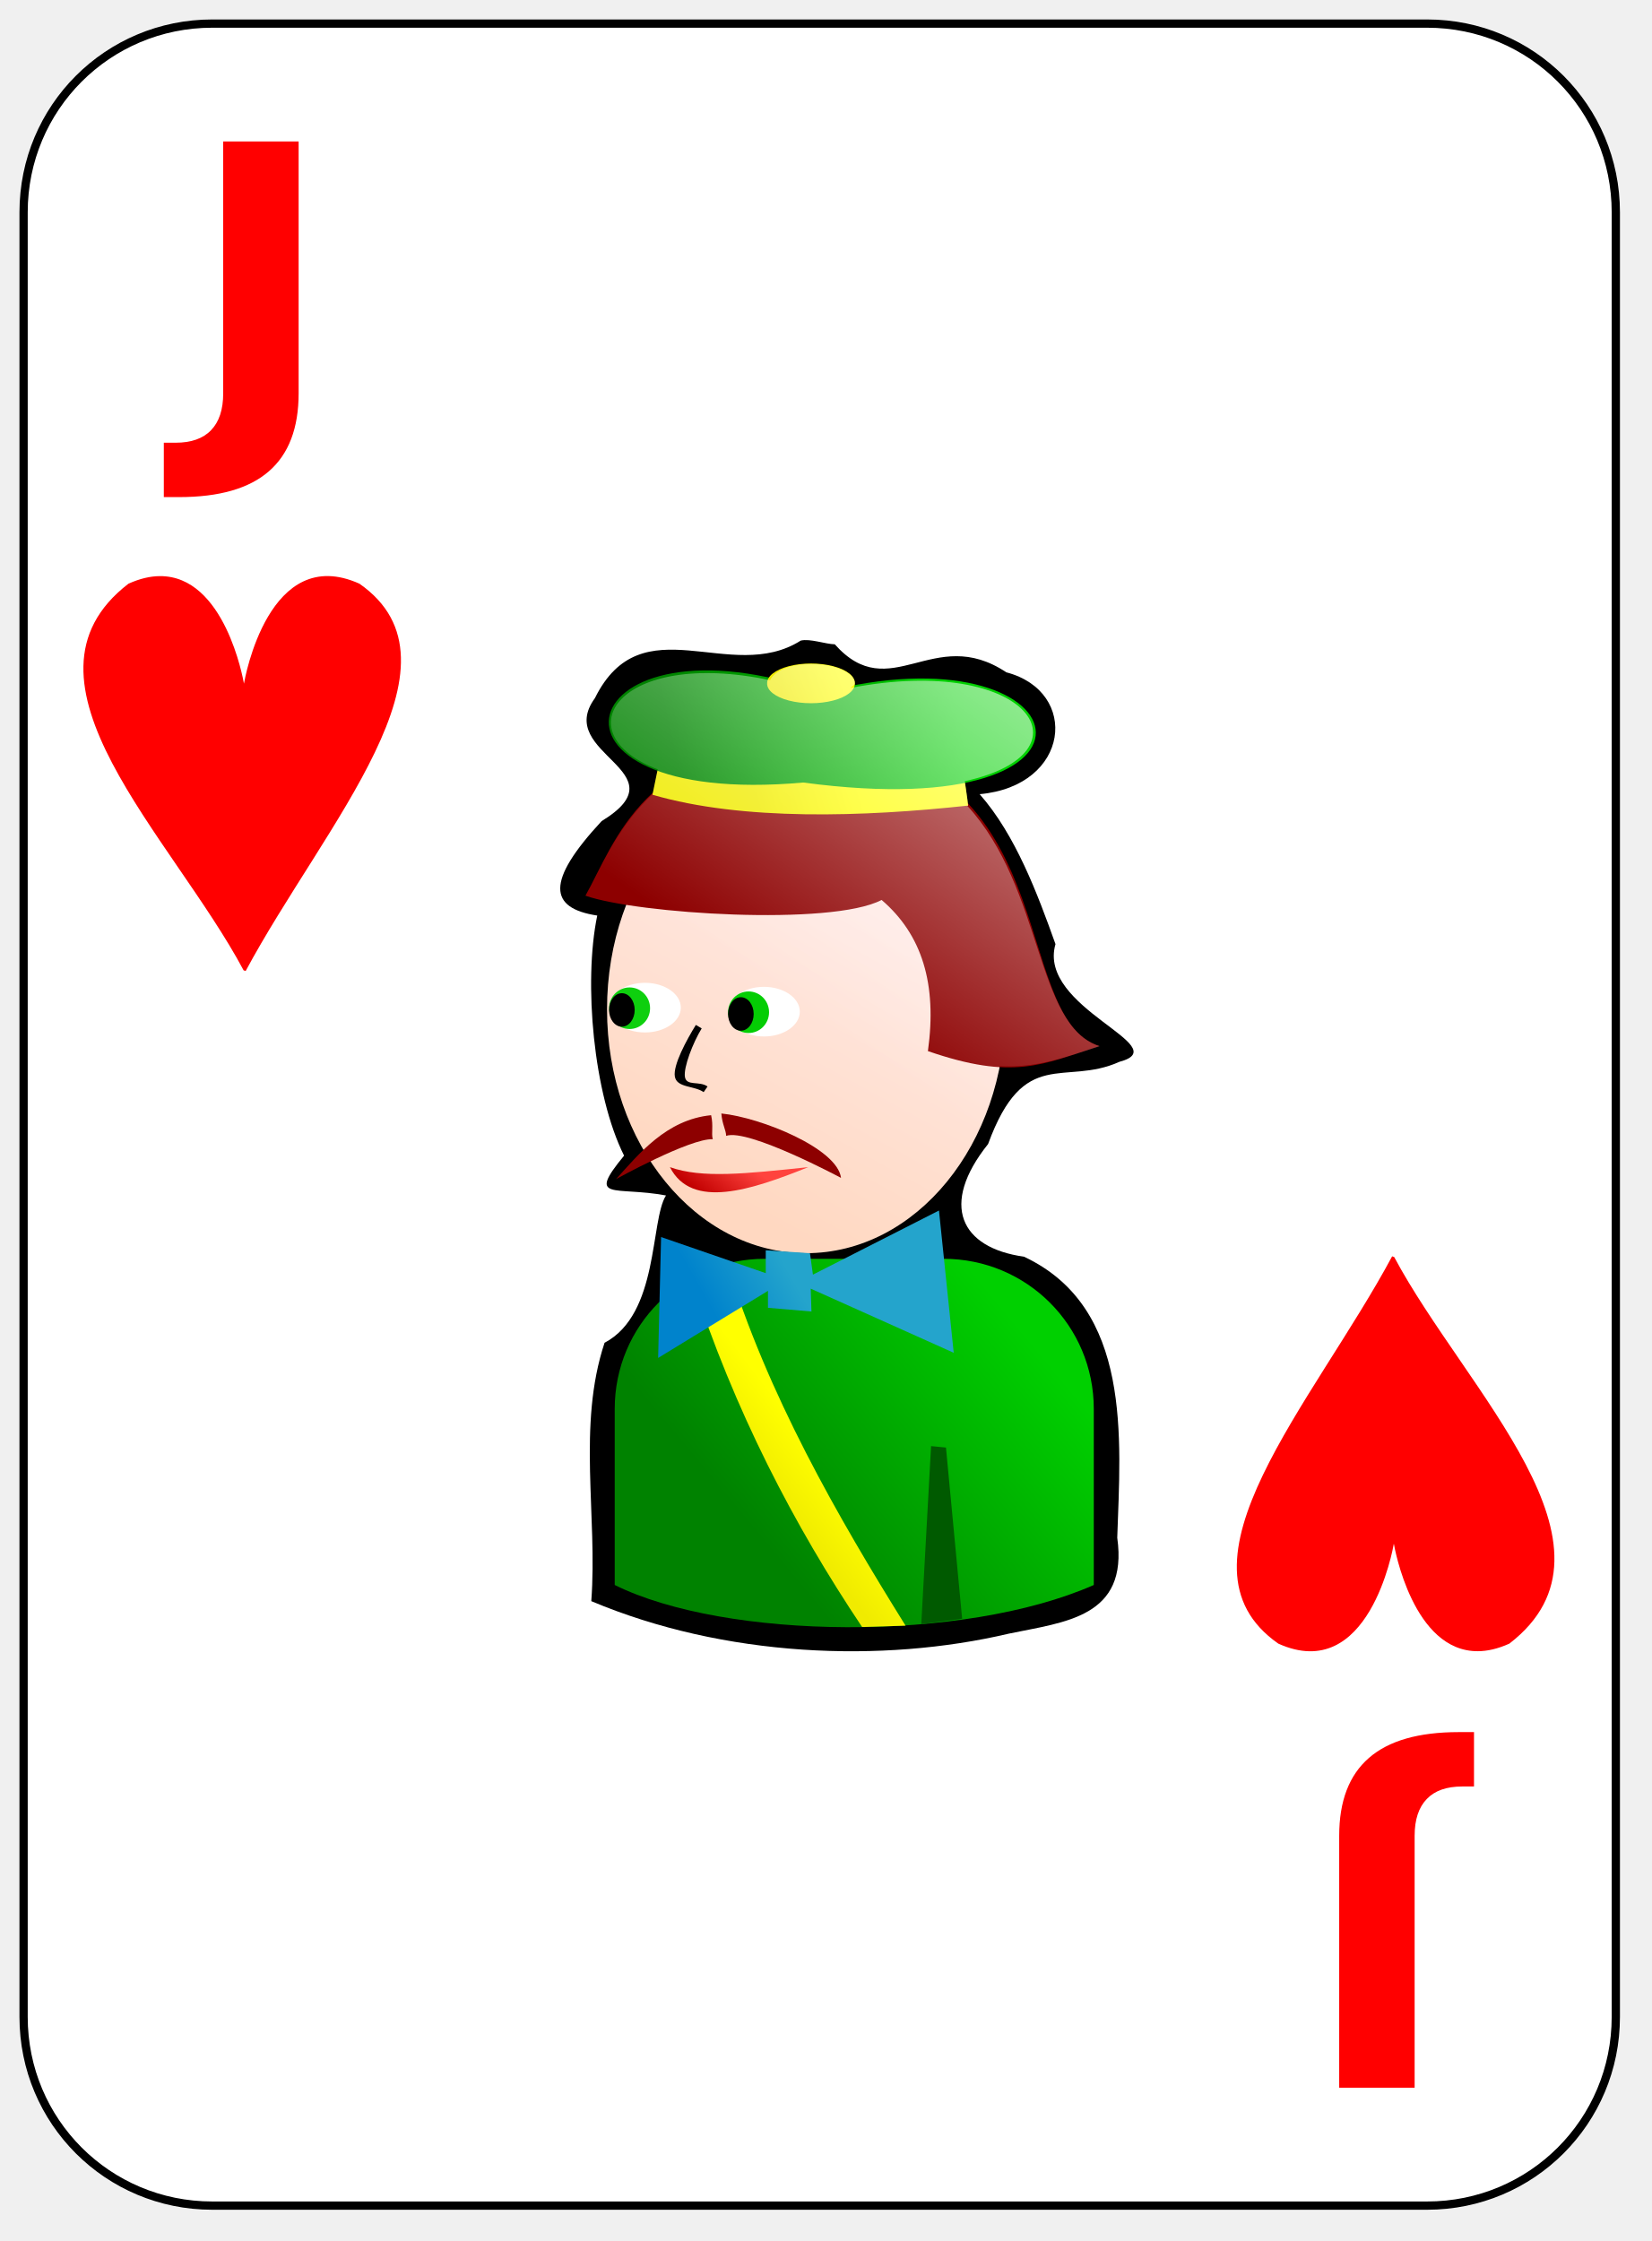
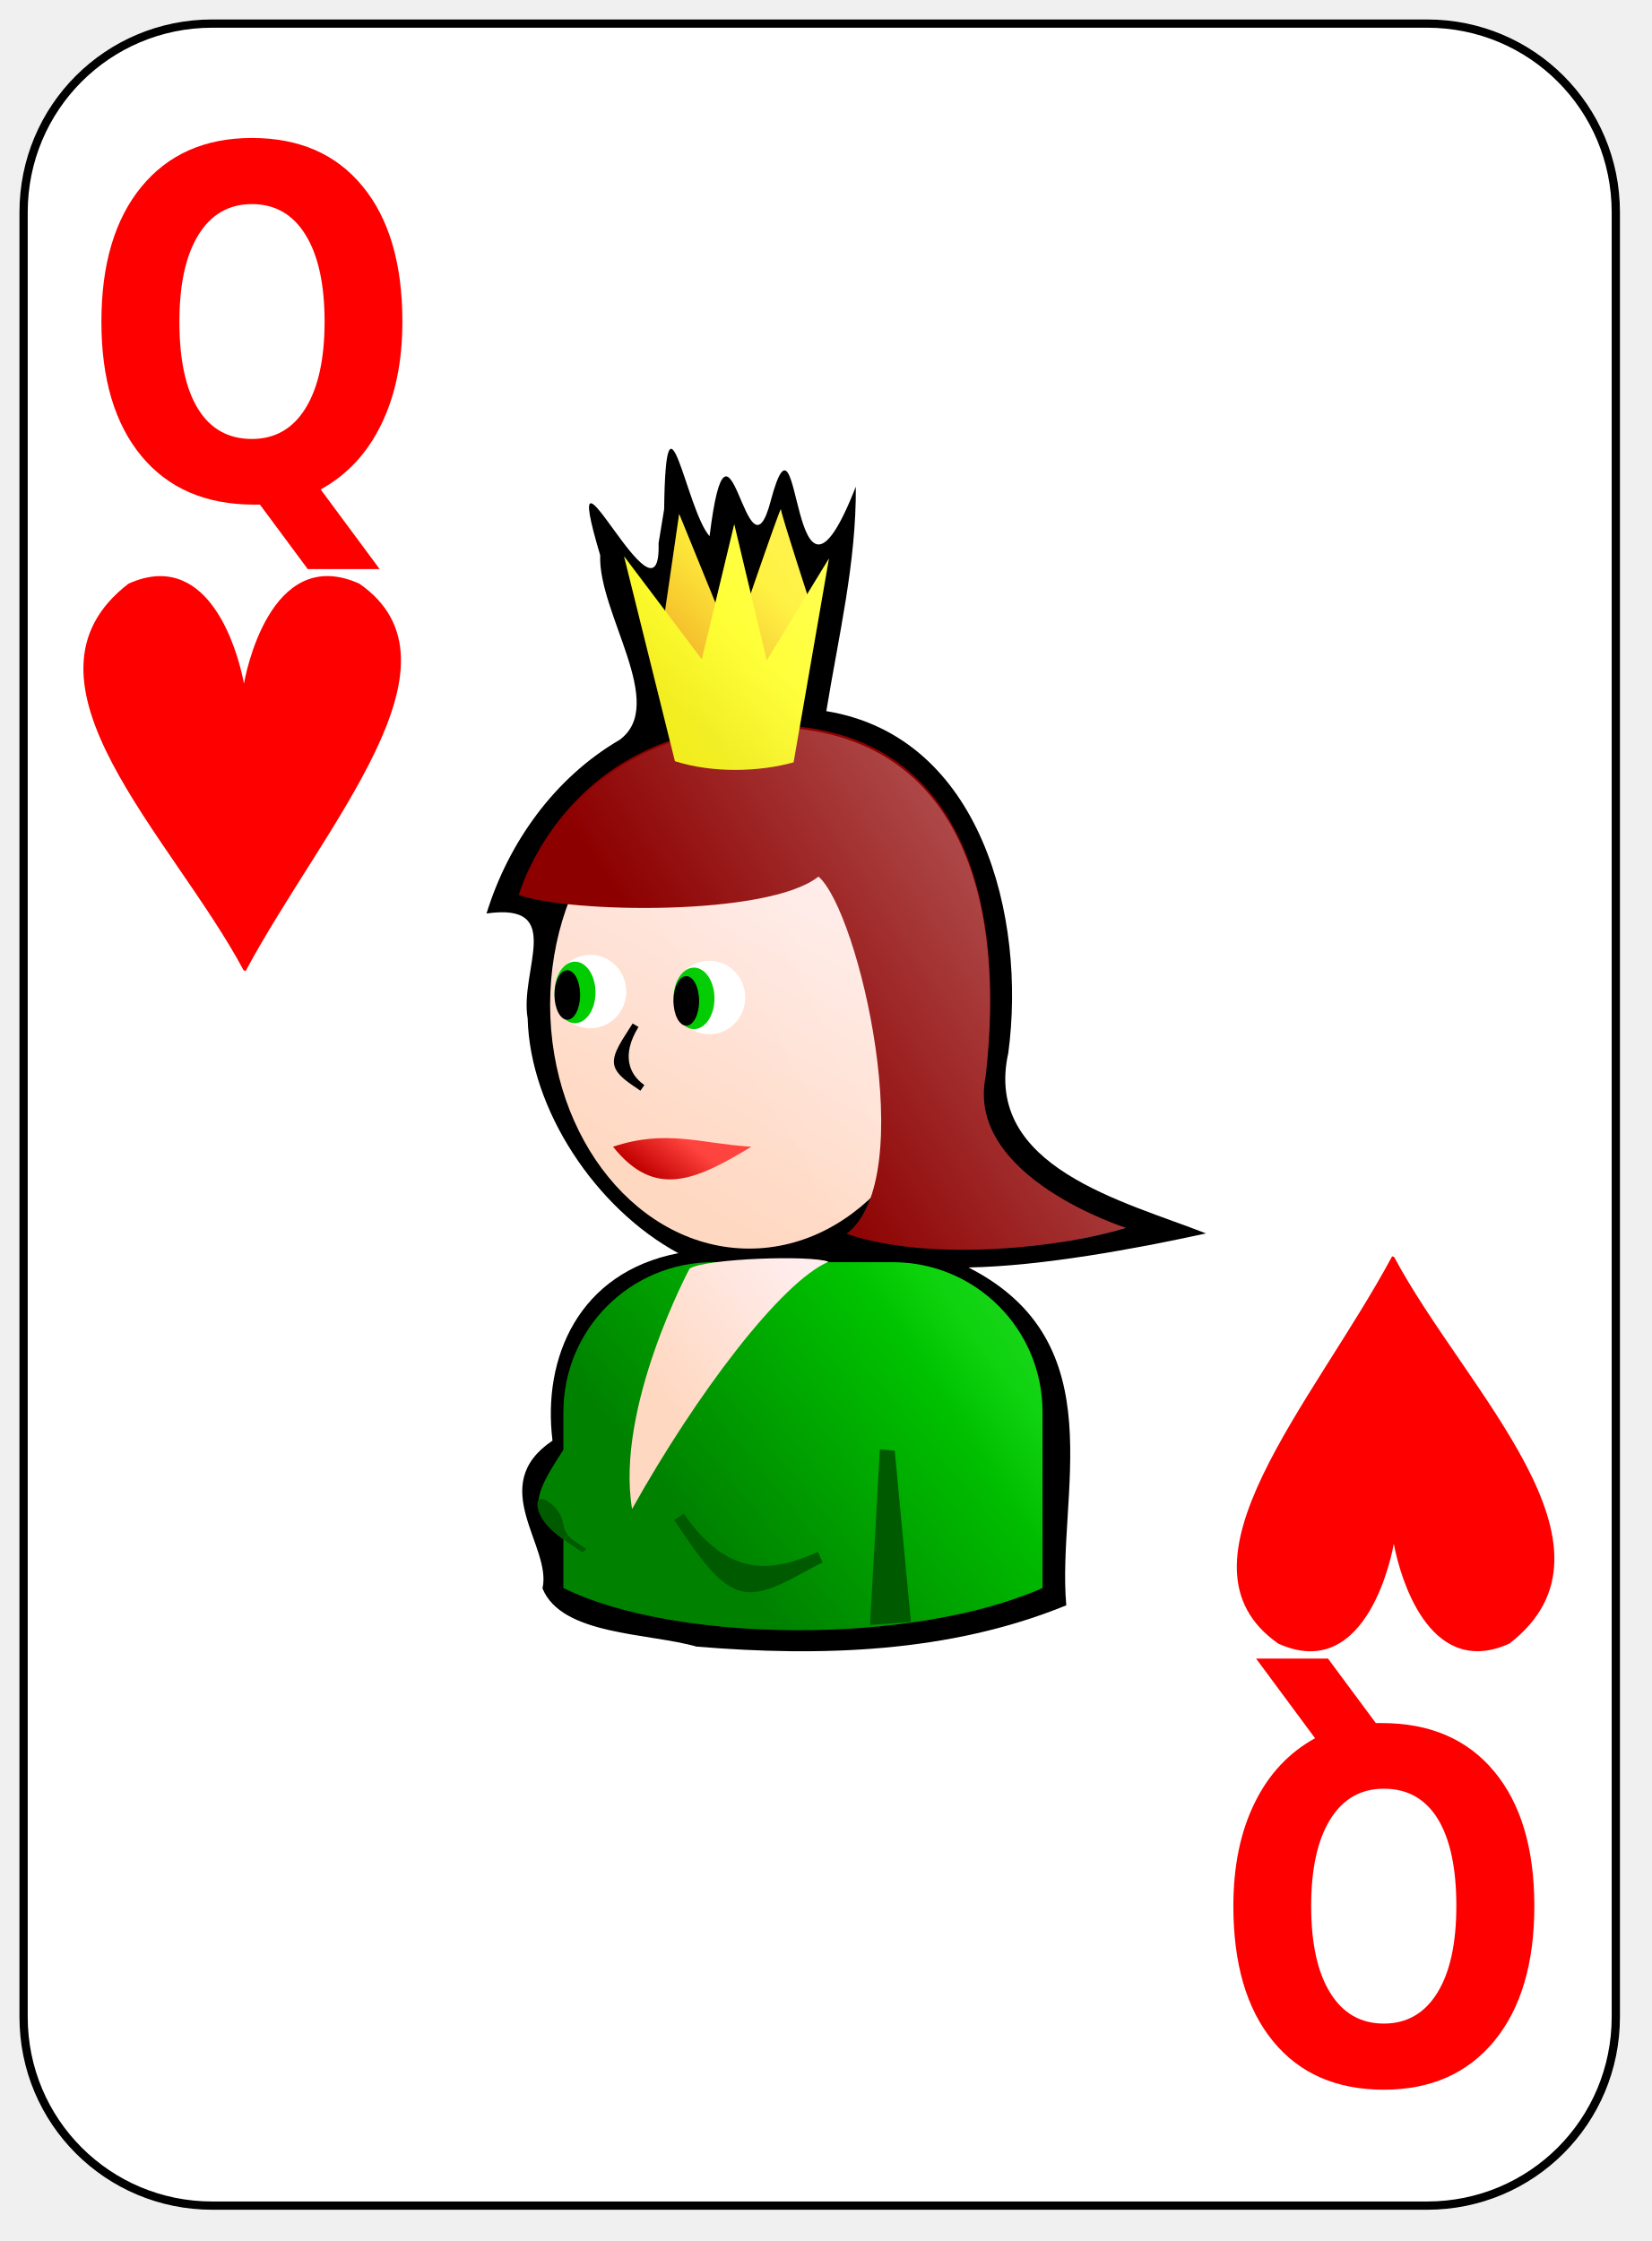
- <svg xmlns="http://www.w3.org/2000/svg" xmlns:xlink="http://www.w3.org/1999/xlink" id="svg2" height="190" preserveAspectRatio="xMinYMin meet" viewBox="0 0 140 190" y="0" x="0" version="1.0">
+ <svg xmlns="http://www.w3.org/2000/svg" xmlns:xlink="http://www.w3.org/1999/xlink" version="1.0" x="0" y="0" preserveAspectRatio="xMinYMin meet" viewBox="0 0 140 190" height="190" id="svg2">
  <defs id="defs3">
    <linearGradient id="linearGradient2060">
-       <stop id="stop2062" offset="0" style="stop-color:#ebf0d0;stop-opacity:1;" />
-       <stop id="stop2064" offset="1" style="stop-color:#ffffeb;stop-opacity:1;" />
+       <stop style="stop-color:#ebf0d0;stop-opacity:1;" offset="0" id="stop2062" />
+       <stop style="stop-color:#ffffeb;stop-opacity:1;" offset="1" id="stop2064" />
    </linearGradient>
-     <linearGradient gradientTransform="translate(0,-1)" gradientUnits="userSpaceOnUse" xlink:href="#linearGradient2060" id="linearGradient4853" y2="128.695" x2="109" y1="63.1" x1="2" />
+     <linearGradient x1="2" y1="63.1" x2="109" y2="128.695" id="linearGradient4853" xlink:href="#linearGradient2060" gradientUnits="userSpaceOnUse" gradientTransform="translate(0,-1)" />
    <linearGradient id="linearGradient6214">
-       <stop id="stop6216" offset="0" style="stop-color:#c10000;stop-opacity:1;" />
-       <stop id="stop6218" offset="1" style="stop-color:#ff433e;stop-opacity:1;" />
+       <stop style="stop-color:#c10000;stop-opacity:1;" offset="0" id="stop6216" />
+       <stop style="stop-color:#ff433e;stop-opacity:1;" offset="1" id="stop6218" />
    </linearGradient>
    <linearGradient id="linearGradient5417">
-       <stop style="stop-color:#f0a700;stop-opacity:1;" offset="0" id="stop5419" />
-       <stop style="stop-color:#ffed00;stop-opacity:1;" offset="1" id="stop5421" />
+       <stop id="stop5419" offset="0" style="stop-color:#f0a700;stop-opacity:1;" />
+       <stop id="stop5421" offset="1" style="stop-color:#ffed00;stop-opacity:1;" />
    </linearGradient>
    <linearGradient id="linearGradient5407">
-       <stop id="stop5409" offset="0" style="stop-color:#f0eb00;stop-opacity:1;" />
-       <stop id="stop5411" offset="1" style="stop-color:#ffff00;stop-opacity:1;" />
+       <stop style="stop-color:#f0eb00;stop-opacity:1;" offset="0" id="stop5409" />
+       <stop style="stop-color:#ffff00;stop-opacity:1;" offset="1" id="stop5411" />
    </linearGradient>
    <linearGradient id="linearGradient3865">
-       <stop id="stop3867" offset="0" style="stop-color:#0083cc;stop-opacity:1;" />
-       <stop id="stop3869" offset="1" style="stop-color:#24a4cc;stop-opacity:1;" />
+       <stop style="stop-color:#0083cc;stop-opacity:1;" offset="0" id="stop3867" />
+       <stop style="stop-color:#24a4cc;stop-opacity:1;" offset="1" id="stop3869" />
    </linearGradient>
    <linearGradient id="linearGradient3857">
-       <stop id="stop3859" offset="0" style="stop-color:#ffd8c1;stop-opacity:1;" />
-       <stop id="stop3861" offset="1" style="stop-color:#ffeded;stop-opacity:1;" />
+       <stop style="stop-color:#ffd8c1;stop-opacity:1;" offset="0" id="stop3859" />
+       <stop style="stop-color:#ffeded;stop-opacity:1;" offset="1" id="stop3861" />
    </linearGradient>
    <linearGradient id="linearGradient2580">
-       <stop id="stop2582" offset="0" style="stop-color:#ffffff;stop-opacity:1;" />
-       <stop id="stop2584" offset="1" style="stop-color:#ffffff;stop-opacity:0;" />
+       <stop style="stop-color:#ffffff;stop-opacity:1;" offset="0" id="stop2582" />
+       <stop style="stop-color:#ffffff;stop-opacity:0;" offset="1" id="stop2584" />
    </linearGradient>
    <linearGradient id="linearGradient3196">
-       <stop id="stop3198" offset="0" style="stop-color:#008200;stop-opacity:1;" />
-       <stop id="stop3200" offset="1" style="stop-color:#00d000;stop-opacity:1;" />
+       <stop style="stop-color:#008200;stop-opacity:1;" offset="0" id="stop3198" />
+       <stop style="stop-color:#00d000;stop-opacity:1;" offset="1" id="stop3200" />
    </linearGradient>
    <linearGradient id="linearGradient4408">
-       <stop id="stop4410" offset="0" style="stop-color:#ff44ab;stop-opacity:1;" />
-       <stop id="stop4412" offset="1" style="stop-color:#ff66cc;stop-opacity:1;" />
+       <stop style="stop-color:#ff44ab;stop-opacity:1;" offset="0" id="stop4410" />
+       <stop style="stop-color:#ff66cc;stop-opacity:1;" offset="1" id="stop4412" />
    </linearGradient>
-     <linearGradient xlink:href="#linearGradient3857" id="linearGradient21030" gradientUnits="userSpaceOnUse" gradientTransform="matrix(0.186825,0,0,0.144857,71.3008,210.4751)" x1="356.442" y1="437.499" x2="484.796" y2="256.18" />
-     <linearGradient xlink:href="#linearGradient3196" id="linearGradient21032" gradientUnits="userSpaceOnUse" gradientTransform="matrix(0.144857,0,0,0.144857,96.21453,222.4552)" x1="298.986" y1="540.539" x2="449.323" y2="415.539" />
-     <linearGradient xlink:href="#linearGradient6214" id="linearGradient21034" gradientUnits="userSpaceOnUse" gradientTransform="matrix(0.144857,0,0,0.144857,94.0937,223.8084)" x1="294.246" y1="346.327" x2="312.092" y2="322.139" />
-     <linearGradient xlink:href="#linearGradient5407" id="linearGradient21036" gradientUnits="userSpaceOnUse" gradientTransform="translate(40.64643,174.7196)" x1="101.393" y1="124.161" x2="105.545" y2="120.973" />
-     <linearGradient xlink:href="#linearGradient3865" id="linearGradient21038" gradientUnits="userSpaceOnUse" x1="137.878" y1="284.842" x2="144.193" y2="281.229" />
-     <linearGradient xlink:href="#linearGradient5407" id="linearGradient21040" gradientUnits="userSpaceOnUse" gradientTransform="translate(37.11893,174.8446)" x1="103.562" y1="65.109" x2="111.883" y2="62.671" />
-     <linearGradient xlink:href="#linearGradient3196" id="linearGradient21042" gradientUnits="userSpaceOnUse" gradientTransform="translate(40.64643,174.7196)" x1="93.5" y1="62.938" x2="117.139" y2="57.702" />
-     <linearGradient xlink:href="#linearGradient5407" id="linearGradient21044" gradientUnits="userSpaceOnUse" x1="104.75" y1="57.469" x2="109.5" y2="55.781" />
-     <linearGradient xlink:href="#linearGradient2580" id="linearGradient21046" gradientUnits="userSpaceOnUse" gradientTransform="matrix(0.186852,0,0,0.144857,71.2965,210.4867)" x1="652.295" y1="77.395" x2="410.906" y2="344.417" />
-     <linearGradient y2="344.417" x2="410.906" y1="77.395" x1="652.295" gradientTransform="matrix(0.186852,0,0,0.144857,-5.33839,38.2367)" gradientUnits="userSpaceOnUse" id="linearGradient1402" xlink:href="#linearGradient2580" />
-     <linearGradient y2="57.702" x2="117.139" y1="62.938" x1="93.5" gradientTransform="matrix(0.999998,0,0,1,-35.99083,2.4696)" gradientUnits="userSpaceOnUse" id="linearGradient1406" xlink:href="#linearGradient3196" />
-     <linearGradient y2="62.671" x2="111.883" y1="65.109" x1="103.562" gradientTransform="matrix(0.999998,0,0,1,-39.51832,2.5946)" gradientUnits="userSpaceOnUse" id="linearGradient1409" xlink:href="#linearGradient5407" />
-     <linearGradient gradientTransform="matrix(0.999998,0,0,1,-76.63718,-172.25)" y2="281.229" x2="144.193" y1="284.842" x1="137.878" gradientUnits="userSpaceOnUse" id="linearGradient1412" xlink:href="#linearGradient3865" />
-     <linearGradient y2="120.973" x2="105.545" y1="124.161" x1="101.393" gradientTransform="matrix(0.999998,0,0,1,-35.99083,2.4696)" gradientUnits="userSpaceOnUse" id="linearGradient1415" xlink:href="#linearGradient5407" />
-     <linearGradient y2="322.139" x2="312.092" y1="346.327" x1="294.246" gradientTransform="matrix(0.144857,0,0,0.144857,17.45633,51.5584)" gradientUnits="userSpaceOnUse" id="linearGradient1422" xlink:href="#linearGradient6214" />
-     <linearGradient y2="415.539" x2="449.323" y1="540.539" x1="298.986" gradientTransform="matrix(0.144857,0,0,0.144857,19.57716,50.2052)" gradientUnits="userSpaceOnUse" id="linearGradient1434" xlink:href="#linearGradient3196" />
-     <linearGradient y2="256.18" x2="484.796" y1="437.499" x1="356.442" gradientTransform="matrix(0.186825,0,0,0.144857,-5.336523,38.2251)" gradientUnits="userSpaceOnUse" id="linearGradient1437" xlink:href="#linearGradient3857" />
+     <linearGradient y2="256.18" x2="484.796" y1="437.499" x1="356.442" gradientTransform="matrix(0.186825,0,0,0.144857,9.08865,209.5334)" gradientUnits="userSpaceOnUse" id="linearGradient25640" xlink:href="#linearGradient3857" />
+     <linearGradient y2="415.539" x2="449.323" y1="540.539" x1="298.986" gradientTransform="matrix(0.144857,0,0,0.144857,34.48385,222.1738)" gradientUnits="userSpaceOnUse" id="linearGradient25642" xlink:href="#linearGradient3196" />
+     <linearGradient y2="85.362" x2="698" y1="146.362" x1="632" gradientUnits="userSpaceOnUse" id="linearGradient25644" xlink:href="#linearGradient5417" />
+     <linearGradient y2="160.362" x2="708" y1="210.362" x1="653" gradientUnits="userSpaceOnUse" id="linearGradient25646" xlink:href="#linearGradient5407" />
+     <linearGradient y2="322.139" x2="312.092" y1="346.327" x1="294.246" gradientTransform="matrix(0.144857,0,0,0.144857,31.88155,221.5233)" gradientUnits="userSpaceOnUse" id="linearGradient25648" xlink:href="#linearGradient6214" />
+     <linearGradient y2="113.287" x2="65.8" y1="122.476" x1="53.127" gradientTransform="translate(21.4375,166.2081)" gradientUnits="userSpaceOnUse" id="linearGradient25650" xlink:href="#linearGradient3857" />
+     <linearGradient y2="98.109" x2="-101.909" y1="46.291" x1="-21.764" gradientTransform="translate(178.4375,157.211)" gradientUnits="userSpaceOnUse" id="linearGradient25652" xlink:href="#linearGradient2580" />
  </defs>
  <g id="layer1">
    <g id="g5630">
-       <path style="fill:#ffffff;fill-opacity:1;stroke:black;stroke-width:0.7;stroke-miterlimit:4;stroke-dashoffset:0;stroke-opacity:1" d="M 18,2 L 121,2 C 129.864,2 137,9.136 137,18 L 137,171 C 137,179.864 129.864,187 121,187 L 18,187 C 9.136,187 2,179.864 2,171 L 2,18 C 2,9.136 9.136,2 18,2 z " id="rect1306" />
+       <path id="rect1306" d="M 18,2 L 121,2 C 129.864,2 137,9.136 137,18 L 137,171 C 137,179.864 129.864,187 121,187 L 18,187 C 9.136,187 2,179.864 2,171 L 2,18 C 2,9.136 9.136,2 18,2 z " style="fill:#ffffff;fill-opacity:1;stroke:black;stroke-width:0.7;stroke-miterlimit:4;stroke-dashoffset:0;stroke-opacity:1" />
    </g>
-     <g transform="translate(-448.5,-231.5)" id="g5495" />
+     <g id="g5495" transform="translate(-448.5,-231.5)" />
  </g>
-   <path id="text1386" style="font-size:33.228;font-style:normal;font-variant:normal;font-weight:bold;font-stretch:normal;fill:#ff0000;fill-opacity:1;stroke:none;stroke-width:1px;stroke-linecap:butt;stroke-linejoin:miter;stroke-opacity:1;font-family:Bitstream Vera Sans;text-anchor:start;writing-mode:lr-tb" d="M 18.924,11.994 L 25.32,11.994 L 25.32,33.352 C 25.32,36.299 24.478,38.502 22.795,39.96 C 21.122,41.417 18.586,42.146 15.186,42.146 L 13.89,42.146 L 13.89,37.535 L 14.887,37.535 C 16.216,37.535 17.218,37.181 17.894,36.474 C 18.58,35.766 18.924,34.726 18.924,33.352 L 18.924,11.994" />
-   <g id="g1390" style="fill:#ff0000;fill-opacity:1" transform="matrix(0.286388,0,0,0.388772,-29.60833,-9.472414)">
-     <path id="path1392" style="fill-rule:evenodd;stroke:none;stroke-width:3.429;stroke-linecap:butt;stroke-linejoin:round;stroke-miterlimit:4;stroke-opacity:1" transform="matrix(1.105375,0,0,1.079637,-12.01415,-18.86731)" d="M 147.206,156.417 C 144.67,156.43 141.884,156.899 138.8,157.948 C 105.177,177.485 150.505,208.989 169.644,236.042 L 170.196,236.18 C 191.229,206.611 231.268,174.072 200.675,157.948 C 176.438,149.704 169.963,177.146 169.737,178.136 C 169.54,177.272 164.595,156.329 147.206,156.417 z " />
+   <path d="M 22.039,42.783 L 21.54,42.783 C 17.453,42.783 14.275,41.416 12.004,38.683 C 9.734,35.951 8.598,32.146 8.598,27.27 C 8.598,22.408 9.728,18.596 11.988,15.837 C 14.258,13.077 17.381,11.698 21.358,11.698 C 25.378,11.698 28.507,13.064 30.744,15.797 C 32.992,18.529 34.117,22.354 34.117,27.27 C 34.117,30.646 33.518,33.553 32.322,35.991 C 31.137,38.429 29.426,40.264 27.189,41.497 L 32.189,48.248 L 26.092,48.248 L 22.039,42.783 M 21.358,17.304 C 19.408,17.304 17.896,18.174 16.822,19.916 C 15.748,21.657 15.211,24.109 15.211,27.27 C 15.211,30.485 15.737,32.95 16.789,34.665 C 17.841,36.366 19.364,37.217 21.358,37.217 C 23.318,37.217 24.835,36.346 25.91,34.604 C 26.984,32.863 27.521,30.418 27.521,27.27 C 27.521,24.109 26.984,21.657 25.91,19.916 C 24.835,18.174 23.318,17.304 21.358,17.304" style="font-size:37.419;font-style:normal;font-variant:normal;font-weight:bold;font-stretch:normal;fill:#ff0000;fill-opacity:1;stroke:none;stroke-width:1px;stroke-linecap:butt;stroke-linejoin:miter;stroke-opacity:1;font-family:Bitstream Vera Sans;text-anchor:start;writing-mode:lr-tb" id="text1481" />
+   <path d="M 116.651,146.088 L 117.15,146.088 C 121.237,146.088 124.415,147.454 126.686,150.187 C 128.956,152.919 130.092,156.724 130.092,161.6 C 130.092,166.463 128.962,170.274 126.702,173.033 C 124.432,175.793 121.309,177.172 117.332,177.172 C 113.312,177.172 110.183,175.806 107.946,173.073 C 105.698,170.341 104.573,166.516 104.573,161.6 C 104.573,158.224 105.171,155.317 106.368,152.879 C 107.553,150.441 109.264,148.606 111.501,147.373 L 106.501,140.622 L 112.598,140.622 L 116.651,146.088 M 117.332,171.566 C 119.282,171.566 120.794,170.696 121.868,168.954 C 122.942,167.213 123.479,164.761 123.479,161.6 C 123.479,158.385 122.953,155.92 121.901,154.205 C 120.849,152.504 119.326,151.653 117.332,151.653 C 115.372,151.653 113.855,152.524 112.78,154.266 C 111.706,156.007 111.169,158.452 111.169,161.6 C 111.169,164.761 111.706,167.213 112.78,168.954 C 113.855,170.696 115.372,171.566 117.332,171.566" style="font-size:37.419;font-style:normal;font-variant:normal;font-weight:bold;font-stretch:normal;fill:#ff0000;fill-opacity:1;stroke:none;stroke-width:1px;stroke-linecap:butt;stroke-linejoin:miter;stroke-opacity:1;font-family:Bitstream Vera Sans;text-anchor:start;writing-mode:lr-tb" id="text4064" />
+   <g id="g5530" />
+   <g transform="matrix(0.286388,0,0,0.388772,-29.60833,-9.472414)" style="fill:#ff0000;fill-opacity:1" id="g1390">
+     <path d="M 147.206,156.417 C 144.67,156.43 141.884,156.899 138.8,157.948 C 105.177,177.485 150.505,208.989 169.644,236.042 L 170.196,236.18 C 191.229,206.611 231.268,174.072 200.675,157.948 C 176.438,149.704 169.963,177.146 169.737,178.136 C 169.54,177.272 164.595,156.329 147.206,156.417 z " transform="matrix(1.105375,0,0,1.079637,-12.01415,-18.86731)" style="fill-rule:evenodd;stroke:none;stroke-width:3.429;stroke-linecap:butt;stroke-linejoin:round;stroke-miterlimit:4;stroke-opacity:1" id="path1392" />
  </g>
-   <path id="text15764" style="font-size:33.228;font-style:normal;font-variant:normal;font-weight:bold;font-stretch:normal;fill:#ff0000;fill-opacity:1;stroke:none;stroke-width:1px;stroke-linecap:butt;stroke-linejoin:miter;stroke-opacity:1;font-family:Bitstream Vera Sans;text-anchor:start;writing-mode:lr-tb" d="M 119.942,177.006 L 113.546,177.006 L 113.546,155.648 C 113.546,152.7 114.388,150.498 116.071,149.04 C 117.743,147.583 120.28,146.854 123.68,146.854 L 124.976,146.854 L 124.976,151.465 L 123.979,151.465 C 122.65,151.465 121.647,151.818 120.972,152.526 C 120.285,153.234 119.942,154.274 119.942,155.648 L 119.942,177.006" />
-   <g id="g15768" style="fill:#ff0000;fill-opacity:1" transform="matrix(-0.286429,0,0,-0.388772,168.4791,198.3135)">
-     <path id="path15770" style="fill-rule:evenodd;stroke:none;stroke-width:3.429;stroke-linecap:butt;stroke-linejoin:round;stroke-miterlimit:4;stroke-opacity:1" transform="matrix(1.105375,0,0,1.079637,-12.01415,-18.86731)" d="M 147.206,156.417 C 144.67,156.43 141.884,156.899 138.8,157.948 C 105.177,177.485 150.505,208.989 169.644,236.042 L 170.196,236.18 C 191.229,206.611 231.268,174.072 200.675,157.948 C 176.438,149.704 169.963,177.146 169.737,178.136 C 169.54,177.272 164.595,156.329 147.206,156.417 z " />
+   <g transform="matrix(-0.286388,0,0,-0.388772,168.47,198.3135)" style="fill:#ff0000;fill-opacity:1" id="g5938">
+     <path d="M 147.206,156.417 C 144.67,156.43 141.884,156.899 138.8,157.948 C 105.177,177.485 150.505,208.989 169.644,236.042 L 170.196,236.18 C 191.229,206.611 231.268,174.072 200.675,157.948 C 176.438,149.704 169.963,177.146 169.737,178.136 C 169.54,177.272 164.595,156.329 147.206,156.417 z " transform="matrix(1.105375,0,0,1.079637,-12.01415,-18.86731)" style="fill-rule:evenodd;stroke:none;stroke-width:3.429;stroke-linecap:butt;stroke-linejoin:round;stroke-miterlimit:4;stroke-opacity:1" id="path5940" />
  </g>
-   <g id="g1440">
-     <path id="path1853" d="M 67.892,54.313 C 61.92,58.087 54.422,51.148 50.439,59.193 C 46.944,63.975 57.969,65.366 51.009,69.617 C 46.252,74.741 46.532,76.997 50.639,77.624 C 49.457,83.288 50.319,92.795 52.914,97.98 C 49.702,101.883 52.109,100.542 56.466,101.356 C 55.112,103.51 55.89,111.405 51.259,113.845 C 48.928,120.866 50.676,128.487 50.134,135.751 C 61.409,140.499 74.759,141.038 85.537,138.506 C 90.275,137.515 95.682,137.137 94.728,130.376 C 95.011,121.95 96.01,110.858 86.818,106.546 C 81.444,105.793 79.653,102.158 83.777,96.996 C 86.84,88.638 90.217,92.135 94.921,90.021 C 99.822,88.71 87.919,85.482 89.491,80.044 C 87.969,75.79 86.108,70.786 83.061,67.333 C 90.74,66.643 91.563,58.635 85.321,57.001 C 79.135,52.879 75.484,59.915 70.777,54.626 C 69.997,54.613 68.674,54.122 67.892,54.313 z " style="fill:#000000;fill-opacity:1;stroke:none;stroke-width:2;stroke-miterlimit:4;stroke-dashoffset:0;stroke-opacity:1" />
-     <path id="path1857" d="M 85.235,85.573 C 85.235,96.986 77.671,106.249 68.352,106.249 C 59.032,106.249 51.468,96.986 51.468,85.573 C 51.468,74.159 59.032,64.896 68.352,64.896 C 77.671,64.896 85.235,74.159 85.235,85.573 z " style="fill:url(#linearGradient1437);fill-opacity:1;stroke:none;stroke-width:2;stroke-miterlimit:4;stroke-dashoffset:0;stroke-opacity:1" />
-     <path id="path1859" d="M 64.845,106.727 C 57.796,106.727 52.12,112.403 52.12,119.452 L 52.12,134.381 C 61.5,139.03 81.646,139.275 92.739,134.381 L 92.739,119.452 C 92.739,112.403 87.063,106.727 80.014,106.727 L 64.845,106.727 z " style="fill:url(#linearGradient1434);fill-opacity:1;stroke:none;stroke-width:2;stroke-miterlimit:4;stroke-dashoffset:0;stroke-opacity:1" />
-     <path id="path1861" d="M 49.638,75.941 C 52.165,71.413 54.692,62.761 68.765,62.851 C 90.605,63.49 85.395,86.232 93.216,88.686 C 88.363,90.264 85.917,91.615 78.675,89.116 C 79.467,83.418 78.175,79.238 74.75,76.301 C 70.481,78.54 54.011,77.476 49.638,75.941 z " style="fill:#8d0000;fill-opacity:1;fill-rule:evenodd;stroke:none;stroke-width:1.537px;stroke-linecap:butt;stroke-linejoin:miter;stroke-opacity:1" />
-     <g transform="matrix(0.144857,0,0,9.790296e-2,17.25792,62.2885)" id="g1863">
-       <path id="path1865" d="M 353,245.862 C 353,257.73 343.592,267.362 332,267.362 C 320.408,267.362 311,257.73 311,245.862 C 311,233.994 320.408,224.362 332,224.362 C 343.592,224.362 353,233.994 353,245.862 z " style="fill:#ffffff;fill-opacity:1;stroke:none;stroke-width:2;stroke-miterlimit:4;stroke-dashoffset:0;stroke-opacity:1" transform="translate(-4,-6)" />
-       <path id="path1867" d="M 353,245.862 C 353,257.73 343.592,267.362 332,267.362 C 320.408,267.362 311,257.73 311,245.862 C 311,233.994 320.408,224.362 332,224.362 C 343.592,224.362 353,233.994 353,245.862 z " style="fill:#04cd04;fill-opacity:1;stroke:none;stroke-width:2;stroke-miterlimit:4;stroke-dashoffset:0;stroke-opacity:1" transform="matrix(0.571429,0,0,0.83721,129.2857,34.52408)" />
-       <path id="path1869" d="M 353,245.862 C 353,257.73 343.592,267.362 332,267.362 C 320.408,267.362 311,257.73 311,245.862 C 311,233.994 320.408,224.362 332,224.362 C 343.592,224.362 353,233.994 353,245.862 z " style="fill:#000000;fill-opacity:1;stroke:none;stroke-width:2;stroke-miterlimit:4;stroke-dashoffset:0;stroke-opacity:1" transform="matrix(0.357143,0,0,0.674419,195.9286,76.04816)" />
+   <g transform="translate(-19.25,-171.6968)" id="g4128">
+     <path id="path1751" d="M 75.088,217.754 C 75.336,226.143 66.313,205.912 70.138,218.772 C 69.96,223.717 75.883,231.418 71.781,234.427 C 66.292,237.628 62.366,243.109 60.5,249.146 C 67.224,248.191 63.283,253.953 63.989,258.048 C 64.194,265.798 69.79,274.181 76.764,277.946 C 68.298,279.578 65.224,286.831 66.095,293.839 C 60.401,297.663 66.086,302.823 65.244,306.364 C 66.864,310.354 74.184,310.128 78.312,311.302 C 88.834,312.173 99.753,311.847 109.656,307.802 C 108.832,298.377 113.893,285.536 101.367,279.158 C 107.591,279.042 115.466,277.587 121.5,276.271 C 114.636,273.562 102.575,270.693 104.741,260.963 C 106.275,249.498 102.468,234.14 89.312,231.989 C 90.341,225.667 91.861,219.399 91.812,212.958 C 86.135,227.469 87.266,204.138 84.594,214.176 C 82.54,221.979 81.071,203.799 79.412,217.153 C 77.439,214.97 75.711,203.115 75.56,214.878 L 75.088,217.754 z " style="fill:#000000;fill-opacity:1;stroke:none;stroke-width:2;stroke-miterlimit:4;stroke-dashoffset:0;stroke-opacity:1" />
+     <path id="path1755" d="M 99.661,256.881 C 99.661,268.294 92.097,277.557 82.777,277.557 C 73.457,277.557 65.893,268.294 65.893,256.881 C 65.893,245.468 73.457,236.205 82.777,236.205 C 92.097,236.205 99.661,245.468 99.661,256.881 z " style="fill:url(#linearGradient25640);fill-opacity:1;stroke:none;stroke-width:2;stroke-miterlimit:4;stroke-dashoffset:0;stroke-opacity:1" />
+     <path id="path1757" d="M 79.737,278.709 C 72.688,278.709 67.018,284.379 67.018,291.428 L 67.018,294.615 C 65.841,296.449 64.685,298.169 64.924,299.584 C 65.101,300.629 66.017,301.477 67.018,302.209 L 67.018,306.334 C 76.398,310.983 96.55,311.228 107.643,306.334 L 107.643,291.428 C 107.643,284.379 101.974,278.709 94.924,278.709 L 79.737,278.709 z " style="fill:url(#linearGradient25642);fill-opacity:1;stroke:none;stroke-width:2;stroke-miterlimit:4;stroke-dashoffset:0;stroke-opacity:1" />
+     <path id="path1759" d="M 63.238,247.58 C 63.238,247.58 67.135,233.449 83.85,233.169 C 100.284,232.89 104.67,247.052 102.817,263.002 C 101.104,271.503 114.718,275.787 114.718,275.787 C 109.865,277.364 98.266,278.801 91.024,276.303 C 97.312,271.581 92.07,248.955 88.645,246.019 C 84.376,249.407 67.611,249.114 63.238,247.58 z " style="fill:#8d0000;fill-opacity:1;fill-rule:evenodd;stroke:none;stroke-width:1.537px;stroke-linecap:butt;stroke-linejoin:miter;stroke-opacity:1" />
+     <g transform="matrix(0.144857,0,0,0.144857,31.88155,221.5233)" id="g1761">
+       <path id="path1763" d="M 353,245.862 C 353,257.73 343.592,267.362 332,267.362 C 320.408,267.362 311,257.73 311,245.862 C 311,233.994 320.408,224.362 332,224.362 C 343.592,224.362 353,233.994 353,245.862 z " style="fill:#ffffff;fill-opacity:1;stroke:none;stroke-width:2;stroke-miterlimit:4;stroke-dashoffset:0;stroke-opacity:1" transform="translate(-4,-6)" />
+       <path id="path1765" d="M 353,245.862 C 353,257.73 343.592,267.362 332,267.362 C 320.408,267.362 311,257.73 311,245.862 C 311,233.994 320.408,224.362 332,224.362 C 343.592,224.362 353,233.994 353,245.862 z " style="fill:#00cc00;fill-opacity:1;stroke:none;stroke-width:2;stroke-miterlimit:4;stroke-dashoffset:0;stroke-opacity:1" transform="matrix(0.571429,0,0,0.83721,129.2857,34.52408)" />
+       <path id="path1767" d="M 353,245.862 C 353,257.73 343.592,267.362 332,267.362 C 320.408,267.362 311,257.73 311,245.862 C 311,233.994 320.408,224.362 332,224.362 C 343.592,224.362 353,233.994 353,245.862 z " style="fill:#000000;fill-opacity:1;stroke:none;stroke-width:2;stroke-miterlimit:4;stroke-dashoffset:0;stroke-opacity:1" transform="matrix(0.357143,0,0,0.674419,195.9286,76.04816)" />
    </g>
-     <g transform="matrix(0.144857,0,0,9.790296e-2,7.169442,61.9476)" id="g1871">
-       <path id="path1873" d="M 353,245.862 C 353,257.73 343.592,267.362 332,267.362 C 320.408,267.362 311,257.73 311,245.862 C 311,233.994 320.408,224.362 332,224.362 C 343.592,224.362 353,233.994 353,245.862 z " style="fill:#ffffff;fill-opacity:1;stroke:none;stroke-width:2;stroke-miterlimit:4;stroke-dashoffset:0;stroke-opacity:1" transform="translate(-4,-6)" />
-       <path id="path1875" d="M 353,245.862 C 353,257.73 343.592,267.362 332,267.362 C 320.408,267.362 311,257.73 311,245.862 C 311,233.994 320.408,224.362 332,224.362 C 343.592,224.362 353,233.994 353,245.862 z " style="fill:#0ecf0e;fill-opacity:1;stroke:none;stroke-width:2;stroke-miterlimit:4;stroke-dashoffset:0;stroke-opacity:1" transform="matrix(0.571429,0,0,0.83721,129.2857,34.52408)" />
-       <path id="path1877" d="M 353,245.862 C 353,257.73 343.592,267.362 332,267.362 C 320.408,267.362 311,257.73 311,245.862 C 311,233.994 320.408,224.362 332,224.362 C 343.592,224.362 353,233.994 353,245.862 z " style="fill:#000000;fill-opacity:1;stroke:none;stroke-width:2;stroke-miterlimit:4;stroke-dashoffset:0;stroke-opacity:1" transform="matrix(0.357143,0,0,0.674419,195.9286,76.04816)" />
+     <g transform="matrix(0.119803,0,0,9.705316e-2,1.5969,213.8753)" id="g1769">
+       <path style="fill:url(#linearGradient25644);fill-opacity:1;fill-rule:evenodd;stroke:none;stroke-width:1px;stroke-linecap:butt;stroke-linejoin:miter;stroke-opacity:1" d="M 618,99.362 L 628,14.362 L 666,129.362 C 666,129.362 700,6.362 700,10.362 C 700,14.362 723,101.362 723,101.362 L 705,171.362 L 628,171.362 L 618,99.362 z " id="path1771" />
+       <path style="fill:url(#linearGradient25646);fill-opacity:1;fill-rule:evenodd;stroke:none;stroke-width:1px;stroke-linecap:butt;stroke-linejoin:miter;stroke-opacity:1" d="M 589,51.362 L 625,230.362 C 652,241.029 685,239.696 709,231.362 L 734,53.362 L 690,142.362 L 667,23.362 L 644,141.362 L 589,51.362 z " id="path1773" />
    </g>
-     <path id="path1879" d="M 56.801,98.955 C 58.65,102.577 63.702,100.898 68.529,98.955 C 63.205,99.514 59.536,99.924 56.801,98.955 z " style="fill:url(#linearGradient1422);fill-opacity:1;fill-rule:evenodd;stroke:none;stroke-width:1px;stroke-linecap:butt;stroke-linejoin:miter;stroke-opacity:1" />
-     <path id="path1881" d="M 78.942,122.606 L 80.206,122.729 L 81.577,137.242 L 78.112,137.708 L 78.942,122.606 z " style="fill:#005a00;fill-opacity:1;stroke:none;stroke-width:2;stroke-miterlimit:4;stroke-dashoffset:0;stroke-opacity:1" />
-     <path style="fill:#000000;fill-opacity:1;fill-rule:evenodd;stroke:none;stroke-width:1px;stroke-linecap:butt;stroke-linejoin:miter;stroke-opacity:1" d="M 58.999,86.897 C 58.207,88.184 57.054,90.299 57.218,91.272 C 57.382,92.244 58.87,92.034 59.66,92.595 L 59.991,92.117 C 59.296,91.624 58.208,92.109 58.073,91.309 C 57.938,90.51 58.754,88.394 59.495,87.191 L 58.999,86.897 z " id="path1883" />
-     <path style="stroke-opacity:1;stroke-linejoin:miter;stroke-linecap:butt;stroke-width:1px;stroke:none;fill-rule:evenodd;fill-opacity:1;fill:#8d0000" d="M 60.293,94.55 C 56.489,94.928 54.159,97.851 52.232,99.97 C 52.232,99.97 58.469,96.514 60.433,96.584 C 60.293,96.093 60.503,95.462 60.293,94.55 z " id="path1885" />
-     <path style="stroke-opacity:1;stroke-linejoin:miter;stroke-linecap:butt;stroke-width:1px;stroke:none;fill-rule:evenodd;fill-opacity:1;fill:#8d0000" d="M 61.161,94.405 C 64.543,94.751 71.007,97.375 71.307,99.865 C 71.307,99.865 63.422,95.647 61.568,96.302 C 61.555,95.791 61.233,95.338 61.161,94.405 z " id="path1887" />
-     <path id="path1889" d="M 58.633,108.399 C 62.266,119.622 67.337,129.345 73.095,137.943 L 76.781,137.831 C 71.043,128.623 65.056,118.228 61.63,107.02 C 61.63,107.02 59.594,107.644 58.633,108.399 z " style="fill:url(#linearGradient1415);fill-opacity:1;fill-rule:evenodd;stroke:none;stroke-width:1px;stroke-linecap:butt;stroke-linejoin:miter;stroke-opacity:1" />
-     <path id="path1891" d="M 56.051,104.881 L 55.801,115.131 L 65.114,109.443 L 65.114,110.881 L 68.801,111.193 L 68.739,109.256 L 80.863,114.693 L 79.613,102.631 L 68.926,108.068 L 68.676,106.256 L 64.926,106.006 L 64.926,107.943 L 56.051,104.881 z " style="fill:url(#linearGradient1412);fill-opacity:1;fill-rule:evenodd;stroke:none;stroke-width:1px;stroke-linecap:butt;stroke-linejoin:miter;stroke-opacity:1" />
-     <path style="fill:url(#linearGradient1409);fill-opacity:1;fill-rule:evenodd;stroke:none;stroke-width:1px;stroke-linecap:butt;stroke-linejoin:miter;stroke-opacity:1" d="M 55.856,64.782 L 55.319,67.382 C 62.986,69.611 73.227,69.259 82.081,68.301 C 82.063,67.942 81.731,65.782 81.731,65.782 C 73.211,66.657 62.315,66.595 55.856,64.782 z " id="path1893" />
-     <path style="fill:url(#linearGradient1406);fill-opacity:1;fill-rule:evenodd;stroke:none;stroke-width:1px;stroke-linecap:butt;stroke-linejoin:miter;stroke-opacity:1" d="M 68.106,66.345 C 96.627,70.178 91.586,52.949 69.669,58.72 C 48.523,51.261 43.44,68.553 68.106,66.345 z " id="path1895" />
-     <path style="fill:url(#linearGradient21044);fill-opacity:1;stroke:none;stroke-width:2;stroke-miterlimit:4;stroke-dashoffset:0;stroke-opacity:1" id="path1897" d="M 110.812 56.406 A 3.719 1.656 0 1 1  103.375,56.406 A 3.719 1.656 0 1 1  110.812 56.406 z" transform="matrix(0.999998,0,0,1,-38.33083,1.5321)" />
-     <path id="path1899" d="M 68.768,56.294 C 66.957,56.294 65.63,56.905 65.298,57.669 C 52.417,54.947 47.716,62.153 55.766,65.231 L 55.36,67.294 C 52.361,70.083 50.967,73.572 49.64,75.95 C 50.391,76.214 51.861,76.447 53.203,76.669 C 52.136,79.38 51.484,82.365 51.484,85.575 C 51.484,90.046 52.668,94.16 54.641,97.544 C 53.791,98.36 52.929,99.217 52.234,99.981 C 52.234,99.981 53.692,99.203 55.235,98.45 C 58.262,103.071 62.832,106.102 68.018,106.231 L 64.923,106.013 L 64.923,106.731 L 64.861,106.731 C 63.945,106.731 63.033,106.83 62.173,107.013 L 56.047,104.888 L 55.922,110.419 C 53.593,112.723 52.14,115.9 52.14,119.45 L 52.14,134.387 C 57.098,136.844 65.034,137.999 73.081,137.887 C 73.094,137.907 73.099,137.931 73.112,137.95 L 76.8,137.856 C 76.75,137.776 76.694,137.687 76.644,137.606 C 77.139,137.574 77.621,137.523 78.113,137.481 L 78.113,137.731 L 81.582,137.262 L 81.582,137.231 C 85.717,136.652 89.604,135.771 92.74,134.387 L 92.74,119.45 C 92.74,112.412 87.086,106.748 80.051,106.731 L 79.613,102.638 L 71.581,106.731 L 68.736,106.731 L 68.674,106.263 L 68.455,106.263 C 76.381,106.209 82.973,99.446 84.739,90.388 C 87.841,90.55 90.083,89.726 93.24,88.7 C 87.756,86.979 88.506,75.382 82.02,68.325 C 82.04,68.323 82.062,68.327 82.082,68.325 C 82.067,68.028 81.88,66.751 81.801,66.231 C 92.792,63.846 87.339,55.39 72.112,58.325 C 72.198,58.185 72.487,58.102 72.487,57.95 C 72.487,57.036 70.821,56.294 68.768,56.294 z " style="fill:url(#linearGradient1402);fill-opacity:1;stroke:none;stroke-width:2;stroke-miterlimit:4;stroke-dashoffset:0;stroke-opacity:1" />
+     <g transform="matrix(0.144857,0,0,0.144857,21.79305,221.0189)" id="g1775">
+       <path id="path1777" d="M 353,245.862 C 353,257.73 343.592,267.362 332,267.362 C 320.408,267.362 311,257.73 311,245.862 C 311,233.994 320.408,224.362 332,224.362 C 343.592,224.362 353,233.994 353,245.862 z " style="fill:#ffffff;fill-opacity:1;stroke:none;stroke-width:2;stroke-miterlimit:4;stroke-dashoffset:0;stroke-opacity:1" transform="translate(-4,-6)" />
+       <path id="path1779" d="M 353,245.862 C 353,257.73 343.592,267.362 332,267.362 C 320.408,267.362 311,257.73 311,245.862 C 311,233.994 320.408,224.362 332,224.362 C 343.592,224.362 353,233.994 353,245.862 z " style="fill:#00cc00;fill-opacity:1;stroke:none;stroke-width:2;stroke-miterlimit:4;stroke-dashoffset:0;stroke-opacity:1" transform="matrix(0.571429,0,0,0.83721,129.2857,34.52408)" />
+       <path id="path1781" d="M 353,245.862 C 353,257.73 343.592,267.362 332,267.362 C 320.408,267.362 311,257.73 311,245.862 C 311,233.994 320.408,224.362 332,224.362 C 343.592,224.362 353,233.994 353,245.862 z " style="fill:#000000;fill-opacity:1;stroke:none;stroke-width:2;stroke-miterlimit:4;stroke-dashoffset:0;stroke-opacity:1" transform="matrix(0.357143,0,0,0.674419,195.9286,76.04816)" />
+     </g>
+     <path id="path1783" d="M 71.227,268.92 C 74.757,273.333 78.162,271.82 82.954,268.92 C 78.667,268.667 75.766,267.406 71.227,268.92 z " style="fill:url(#linearGradient25648);fill-opacity:1;fill-rule:evenodd;stroke:none;stroke-width:1px;stroke-linecap:butt;stroke-linejoin:miter;stroke-opacity:1" />
+     <path id="path1785" d="M 93.849,294.574 L 95.113,294.698 L 96.484,309.21 L 93.019,309.461 L 93.849,294.574 z " style="fill:#005a00;fill-opacity:1;stroke:none;stroke-width:2;stroke-miterlimit:4;stroke-dashoffset:0;stroke-opacity:1" />
+     <path style="fill:#005a00;fill-opacity:1;fill-rule:evenodd;stroke:none;stroke-width:1px;stroke-linecap:butt;stroke-linejoin:miter;stroke-opacity:1" d="M 77.219,300.021 L 76.406,300.583 C 78.45,303.544 80.148,306.257 82.293,306.64 C 84.439,307.023 86.966,305.09 89,304.177 L 88.594,303.271 C 86.638,304.149 84.75,304.694 82.906,304.364 C 81.062,304.035 79.165,302.841 77.219,300.021 z " id="path1787" />
+     <path style="fill:#000000;fill-opacity:1;fill-rule:evenodd;stroke:none;stroke-width:1px;stroke-linecap:butt;stroke-linejoin:miter;stroke-opacity:1" d="M 72.888,258.473 C 72.096,259.76 71.154,260.964 71.318,261.936 C 71.482,262.908 72.76,263.61 73.55,264.171 L 73.881,263.693 C 73.186,263.2 72.729,262.563 72.594,261.763 C 72.459,260.964 72.644,259.971 73.384,258.767 L 72.888,258.473 z " id="path1789" />
+     <path id="path1791" d="M 77.724,279.245 C 77.724,279.245 71.406,291.019 72.842,299.635 C 78.298,289.871 85.477,280.394 89.498,278.671 C 88.062,278.097 79.16,278.384 77.724,279.245 z " style="fill:url(#linearGradient25650);fill-opacity:1;fill-rule:evenodd;stroke:none;stroke-width:1px;stroke-linecap:butt;stroke-linejoin:miter;stroke-opacity:1" />
+     <path id="path1793" d="M 64.836,299.507 C 65.115,301.161 67.287,302.354 68.63,303.307 L 68.957,303.038 C 67.776,302.2 67.193,302.082 66.963,300.722 C 66.734,299.363 64.556,297.854 64.836,299.507 z " style="fill:#005a00;fill-opacity:1;fill-rule:evenodd;stroke:none;stroke-width:1px;stroke-linecap:butt;stroke-linejoin:miter;stroke-opacity:1" />
+     <path id="path1795" d="M 85.469,214.899 C 85.469,214.656 84.099,218.626 82.906,222.086 L 81.5,216.149 L 79.906,222.805 L 76.844,215.274 L 75.625,223.461 L 72.156,218.867 L 76.062,234.649 C 65.967,238.244 63.25,247.586 63.25,247.586 C 64.139,247.898 65.764,248.116 67.469,248.305 C 66.486,250.926 65.906,253.827 65.906,256.899 C 65.906,268.312 73.461,277.555 82.781,277.555 C 86.645,277.555 90.154,275.889 93,273.211 C 92.533,274.515 91.934,275.627 91.031,276.305 C 98.273,278.803 109.866,277.382 114.719,275.805 C 114.719,275.805 101.1,271.494 102.812,262.992 C 104.535,248.173 100.742,235.075 87.031,233.492 L 89.531,219.055 L 87.688,222.055 C 87.004,219.948 85.469,215.214 85.469,214.899 z M 79.75,278.711 C 72.701,278.711 67.031,284.381 67.031,291.43 L 67.031,294.617 C 65.854,296.451 64.698,298.171 64.938,299.586 C 65.114,300.63 66.03,301.478 67.031,302.211 L 67.031,306.367 C 73.043,309.347 83.392,310.293 93.031,309.461 C 94.18,309.362 95.352,309.367 96.469,309.211 C 100.603,308.632 104.521,307.751 107.656,306.367 L 107.656,291.43 C 107.656,284.381 101.955,278.711 94.906,278.711 L 79.75,278.711 z " style="fill:url(#linearGradient25652);fill-opacity:1;stroke:none;stroke-width:2;stroke-miterlimit:4;stroke-dashoffset:0;stroke-opacity:1" />
  </g>
</svg>
